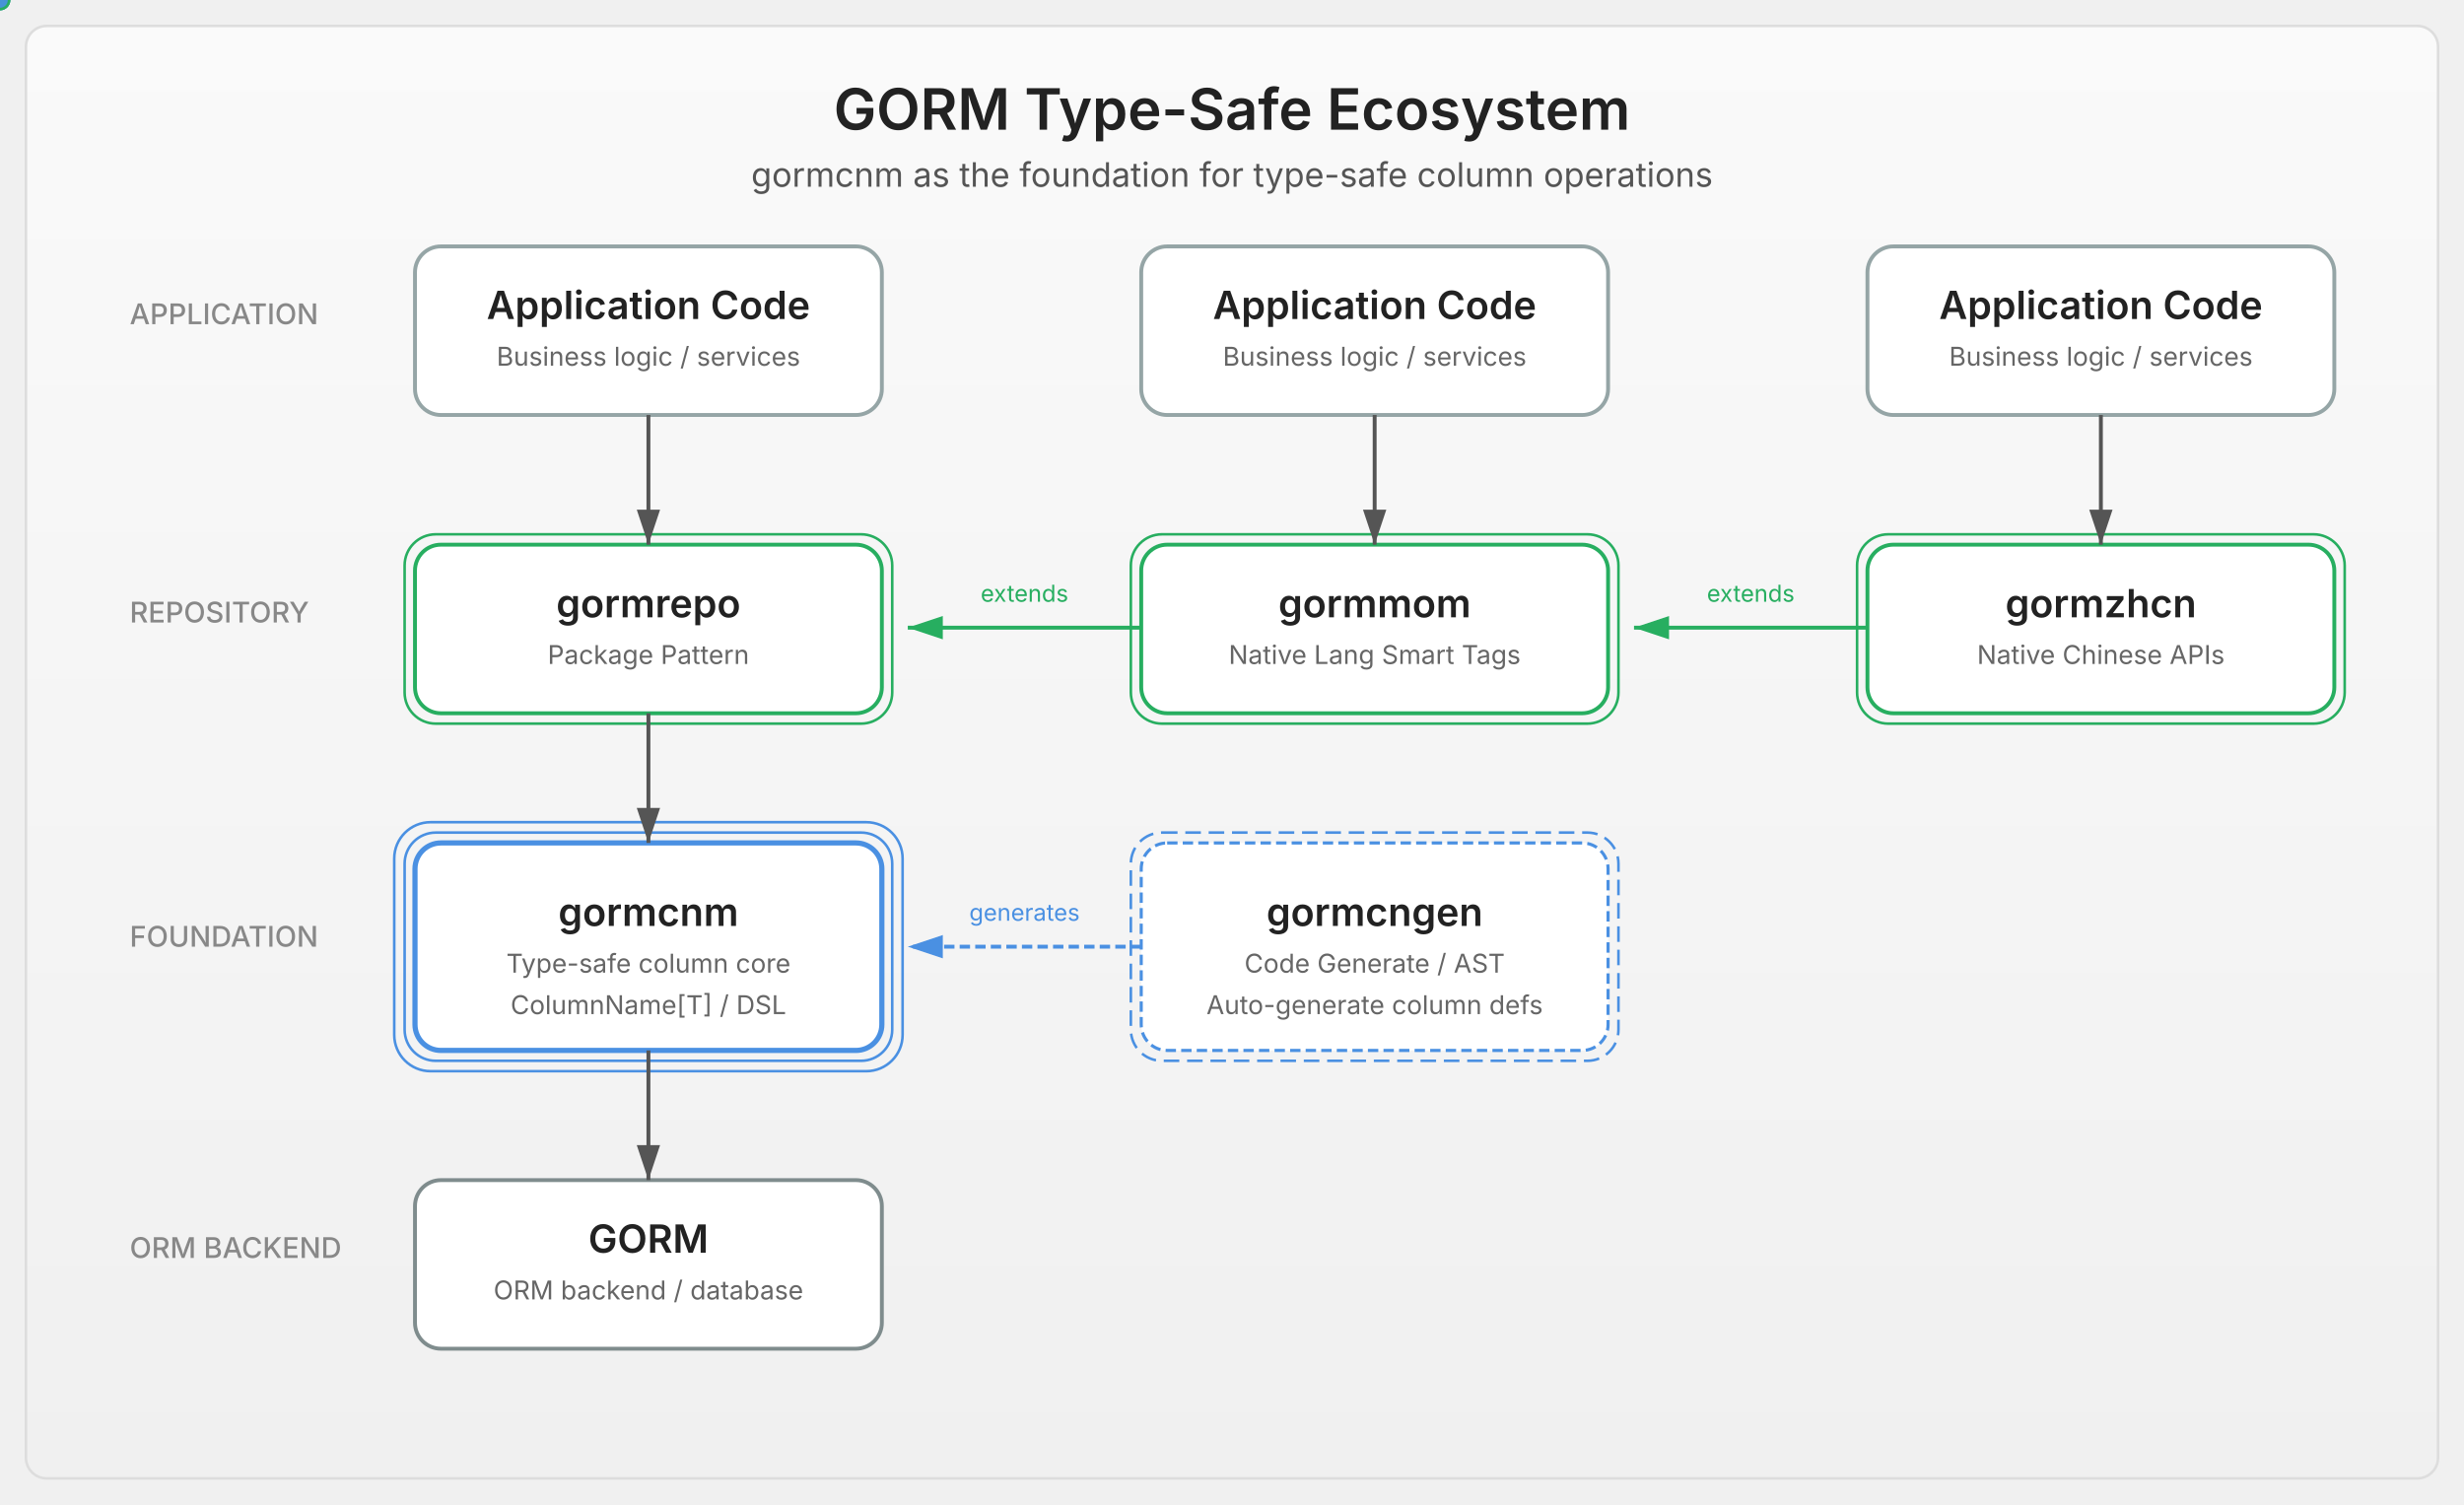
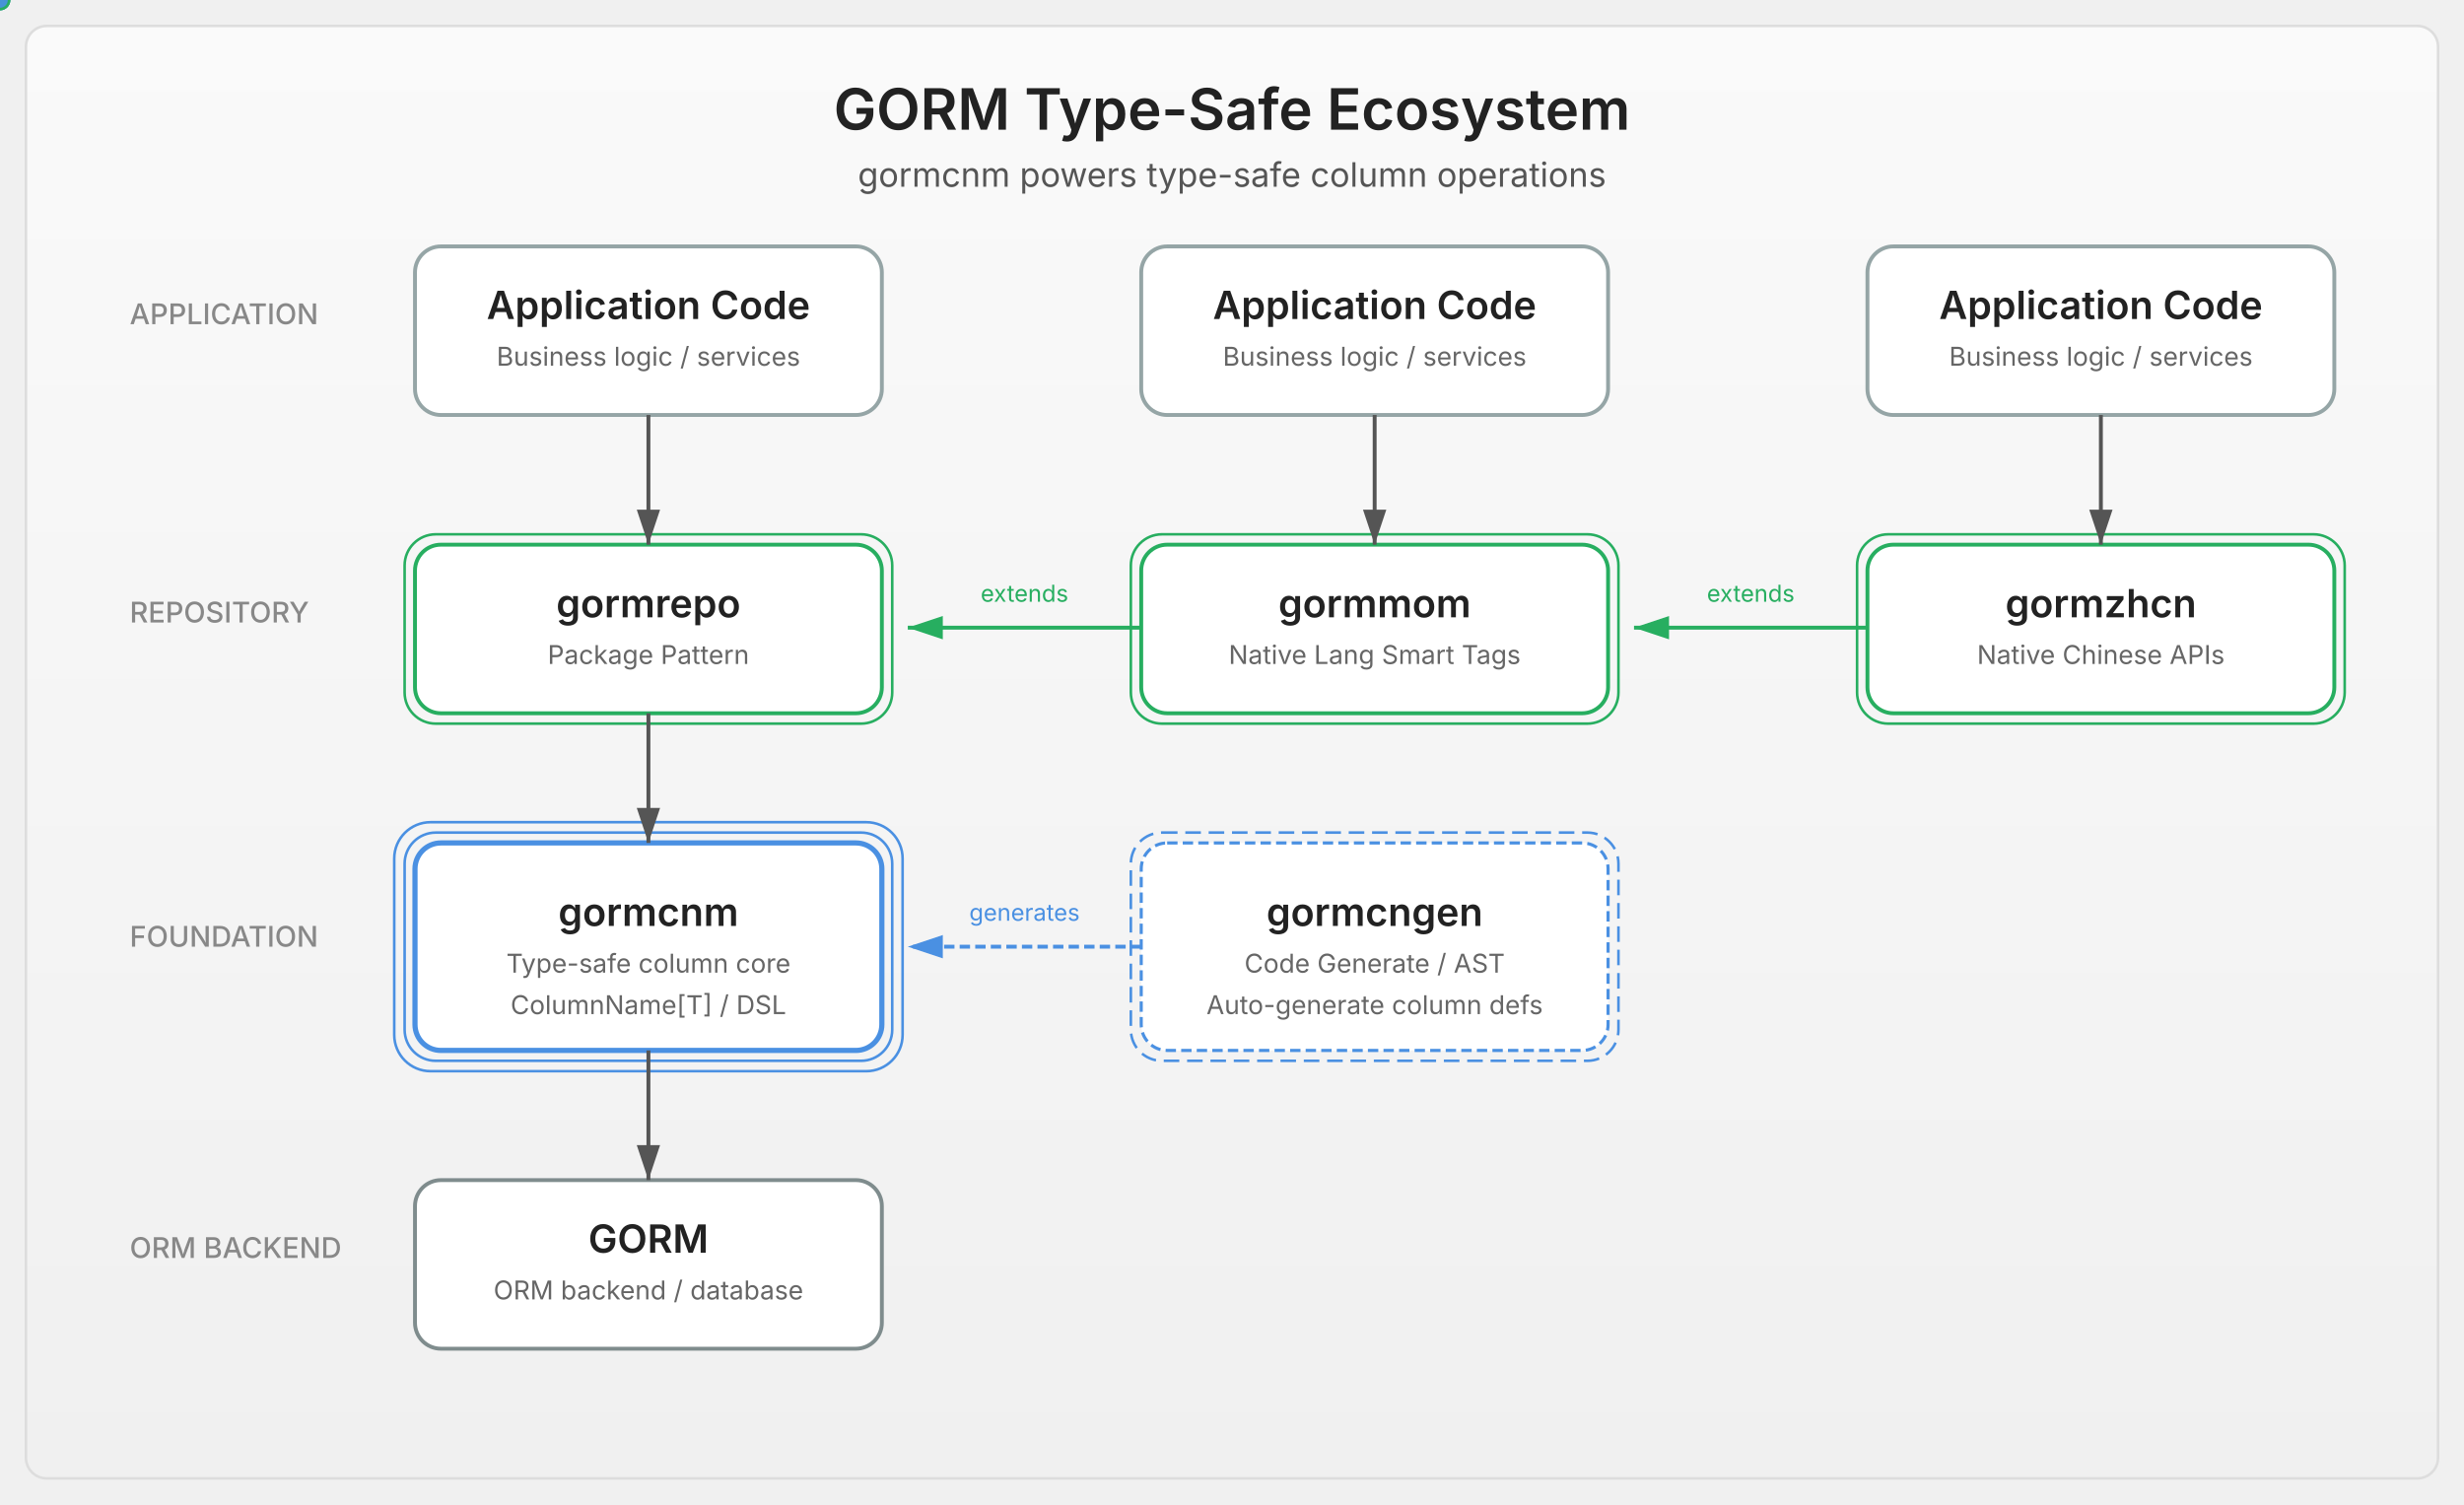
<svg xmlns="http://www.w3.org/2000/svg" width="950" height="580" viewBox="0 0 950 580">
  <defs>
    <linearGradient id="bg" x1="0" x2="0" y1="0" y2="1">
      <stop offset="0%" stop-color="#fafafa" />
      <stop offset="100%" stop-color="#f0f0f0" />
    </linearGradient>
    <marker id="arrow" markerWidth="10" markerHeight="10" refX="9" refY="3" orient="auto" markerUnits="strokeWidth">
      <path d="M0,0 L9,3 L0,6 z" fill="#555" />
    </marker>
    <marker id="arrow-blue" markerWidth="10" markerHeight="10" refX="9" refY="3" orient="auto" markerUnits="strokeWidth">
      <path d="M0,0 L9,3 L0,6 z" fill="#4a90e2" />
    </marker>
    <marker id="arrow-green" markerWidth="10" markerHeight="10" refX="9" refY="3" orient="auto" markerUnits="strokeWidth">
      <path d="M0,0 L9,3 L0,6 z" fill="#27ae60" />
    </marker>
  </defs>
  <style>
        .title {
            font-family: -apple-system, BlinkMacSystemFont, "Segoe UI", system-ui, sans-serif;
            font-size: 22px;
            font-weight: 600;
            fill: #222;
        }
        .subtitle {
            font-family: -apple-system, BlinkMacSystemFont, "Segoe UI", system-ui, sans-serif;
            font-size: 13px;
            fill: #555;
        }
        .box-label {
            font-family: -apple-system, BlinkMacSystemFont, "Segoe UI", system-ui, sans-serif;
            font-size: 15px;
            font-weight: 600;
            fill: #222;
        }
        .box-desc {
            font-family: -apple-system, BlinkMacSystemFont, "Segoe UI", system-ui, sans-serif;
            font-size: 10px;
            fill: #666;
        }
        .layer-label {
            font-family: -apple-system, BlinkMacSystemFont, "Segoe UI", system-ui, sans-serif;
            font-size: 11px;
            fill: #888;
            font-weight: 500;
        }
        .arrow-label {
            font-family: -apple-system, BlinkMacSystemFont, "Segoe UI", system-ui, sans-serif;
            font-size: 9px;
            fill: #27ae60;
        }
        .gen-label {
            font-family: -apple-system, BlinkMacSystemFont, "Segoe UI", system-ui, sans-serif;
            font-size: 9px;
            fill: #4a90e2;
        }

        /* 流动点动画 */
        .flow-dot {
            opacity: 0.9;
        }
    </style>
  <rect x="10" y="10" width="930" height="560" fill="url(#bg)" stroke="#ddd" stroke-width="1" rx="8" ry="8" />
  <text x="475" y="50" text-anchor="middle" class="title">GORM Type-Safe Ecosystem</text>
-   <text x="475" y="72" text-anchor="middle" class="subtitle">gormcnm as the foundation for type-safe column operations</text>
+   <text x="475" y="72" text-anchor="middle" class="subtitle">gormcnm powers type-safe column operations</text>
  <text x="50" y="125" class="layer-label">APPLICATION</text>
  <text x="50" y="240" class="layer-label">REPOSITORY</text>
  <text x="50" y="365" class="layer-label">FOUNDATION</text>
  <text x="50" y="485" class="layer-label">ORM BACKEND</text>
  <g transform="translate(160,95)">
    <rect width="180" height="65" fill="#ffffff" stroke="#95a5a6" stroke-width="1.5" rx="10" ry="10" />
    <text x="90" y="28" text-anchor="middle" class="box-label">Application Code</text>
    <text x="90" y="46" text-anchor="middle" class="box-desc">Business logic / services</text>
  </g>
  <g transform="translate(440,95)">
    <rect width="180" height="65" fill="#ffffff" stroke="#95a5a6" stroke-width="1.5" rx="10" ry="10" />
    <text x="90" y="28" text-anchor="middle" class="box-label">Application Code</text>
    <text x="90" y="46" text-anchor="middle" class="box-desc">Business logic / services</text>
  </g>
  <g transform="translate(720,95)">
    <rect width="180" height="65" fill="#ffffff" stroke="#95a5a6" stroke-width="1.5" rx="10" ry="10" />
    <text x="90" y="28" text-anchor="middle" class="box-label">Application Code</text>
    <text x="90" y="46" text-anchor="middle" class="box-desc">Business logic / services</text>
  </g>
  <g transform="translate(160,210)">
    <rect x="-4" y="-4" width="188" height="73" rx="12" ry="12" fill="none" stroke="#27ae60" stroke-width="1">
      <animate attributeName="stroke-opacity" values="0.1;0.5;0.1" dur="2.5s" repeatCount="indefinite" />
      <animate attributeName="stroke-width" values="1;2.5;1" dur="2.5s" repeatCount="indefinite" />
    </rect>
    <rect width="180" height="65" fill="#ffffff" stroke="#27ae60" stroke-width="1.5" rx="10" ry="10">
      <animate attributeName="stroke-width" values="1.5;2.5;1.5" dur="2.5s" repeatCount="indefinite" />
    </rect>
    <text x="90" y="28" text-anchor="middle" class="box-label">gormrepo</text>
    <text x="90" y="46" text-anchor="middle" class="box-desc">Package Pattern</text>
  </g>
  <g transform="translate(440,210)">
    <rect x="-4" y="-4" width="188" height="73" rx="12" ry="12" fill="none" stroke="#27ae60" stroke-width="1">
      <animate attributeName="stroke-opacity" values="0.1;0.5;0.1" dur="2.8s" repeatCount="indefinite" />
      <animate attributeName="stroke-width" values="1;2.5;1" dur="2.8s" repeatCount="indefinite" />
    </rect>
    <rect width="180" height="65" fill="#ffffff" stroke="#27ae60" stroke-width="1.5" rx="10" ry="10">
      <animate attributeName="stroke-width" values="1.5;2.5;1.5" dur="2.8s" repeatCount="indefinite" />
    </rect>
    <text x="90" y="28" text-anchor="middle" class="box-label">gormmom</text>
    <text x="90" y="46" text-anchor="middle" class="box-desc">Native Lang Smart Tags</text>
  </g>
  <g transform="translate(720,210)">
    <rect x="-4" y="-4" width="188" height="73" rx="12" ry="12" fill="none" stroke="#27ae60" stroke-width="1">
      <animate attributeName="stroke-opacity" values="0.1;0.5;0.1" dur="3s" repeatCount="indefinite" />
      <animate attributeName="stroke-width" values="1;2.5;1" dur="3s" repeatCount="indefinite" />
    </rect>
    <rect width="180" height="65" fill="#ffffff" stroke="#27ae60" stroke-width="1.5" rx="10" ry="10">
      <animate attributeName="stroke-width" values="1.5;2.5;1.5" dur="3s" repeatCount="indefinite" />
    </rect>
    <text x="90" y="28" text-anchor="middle" class="box-label">gormzhcn</text>
    <text x="90" y="46" text-anchor="middle" class="box-desc">Native Chinese APIs</text>
  </g>
  <g transform="translate(160,325)">
    <rect x="-8" y="-8" width="196" height="96" rx="14" ry="14" fill="none" stroke="#4a90e2" stroke-width="1">
      <animate attributeName="stroke-opacity" values="0;0.3;0" dur="3s" repeatCount="indefinite" />
      <animate attributeName="stroke-width" values="1;4;1" dur="3s" repeatCount="indefinite" />
    </rect>
    <rect x="-4" y="-4" width="188" height="88" rx="12" ry="12" fill="none" stroke="#4a90e2" stroke-width="1">
      <animate attributeName="stroke-opacity" values="0.2;0.6;0.2" dur="2s" repeatCount="indefinite" />
      <animate attributeName="stroke-width" values="1;3;1" dur="2s" repeatCount="indefinite" />
    </rect>
    <rect width="180" height="80" fill="#ffffff" stroke="#4a90e2" stroke-width="2" rx="10" ry="10">
      <animate attributeName="stroke-width" values="2;3;2" dur="2s" repeatCount="indefinite" />
    </rect>
    <text x="90" y="32" text-anchor="middle" class="box-label">gormcnm</text>
    <text x="90" y="50" text-anchor="middle" class="box-desc">Type-safe column core</text>
    <text x="90" y="66" text-anchor="middle" class="box-desc">ColumnName[T] / DSL</text>
  </g>
  <g transform="translate(440,325)">
    <rect x="-4" y="-4" width="188" height="88" rx="12" ry="12" fill="none" stroke="#4a90e2" stroke-width="1" stroke-dasharray="6,3">
      <animate attributeName="stroke-opacity" values="0.1;0.5;0.1" dur="2.2s" repeatCount="indefinite" />
      <animate attributeName="stroke-width" values="1;2.5;1" dur="2.2s" repeatCount="indefinite" />
    </rect>
    <rect width="180" height="80" fill="#ffffff" stroke="#4a90e2" stroke-width="1.2" stroke-dasharray="4,2" rx="10" ry="10">
      <animate attributeName="stroke-width" values="1.2;2;1.2" dur="2.2s" repeatCount="indefinite" />
    </rect>
    <text x="90" y="32" text-anchor="middle" class="box-label">gormcngen</text>
    <text x="90" y="50" text-anchor="middle" class="box-desc">Code Generate / AST</text>
    <text x="90" y="66" text-anchor="middle" class="box-desc">Auto-generate column defs</text>
  </g>
  <g transform="translate(160,455)">
    <rect width="180" height="65" fill="#ffffff" stroke="#7f8c8d" stroke-width="1.5" rx="10" ry="10" />
    <text x="90" y="28" text-anchor="middle" class="box-label">GORM</text>
    <text x="90" y="46" text-anchor="middle" class="box-desc">ORM backend / database</text>
  </g>
  <line x1="250" y1="160" x2="250" y2="210" stroke="#555" stroke-width="1.5" marker-end="url(#arrow)" />
  <line x1="530" y1="160" x2="530" y2="210" stroke="#555" stroke-width="1.5" marker-end="url(#arrow)" />
  <line x1="810" y1="160" x2="810" y2="210" stroke="#555" stroke-width="1.5" marker-end="url(#arrow)" />
  <line x1="250" y1="275" x2="250" y2="325" stroke="#555" stroke-width="1.5" marker-end="url(#arrow)" />
  <line x1="250" y1="405" x2="250" y2="455" stroke="#555" stroke-width="1.5" marker-end="url(#arrow)" />
  <line x1="440" y1="242" x2="350" y2="242" stroke="#27ae60" stroke-width="1.5" marker-end="url(#arrow-green)" />
  <text x="395" y="232" text-anchor="middle" class="arrow-label">extends</text>
  <line x1="720" y1="242" x2="630" y2="242" stroke="#27ae60" stroke-width="1.5" marker-end="url(#arrow-green)" />
  <text x="675" y="232" text-anchor="middle" class="arrow-label">extends</text>
  <line x1="440" y1="365" x2="350" y2="365" stroke="#4a90e2" stroke-width="1.5" stroke-dasharray="4,2" marker-end="url(#arrow-blue)" />
  <text x="395" y="355" text-anchor="middle" class="gen-label">generates</text>
  <circle class="flow-dot" r="4" fill="#4a90e2">
    <animate attributeName="cy" values="95;160;210;275;325;405;455;520" dur="4.5s" repeatCount="indefinite" calcMode="linear" />
    <animate attributeName="cx" values="250;250;250;250;250;250;250;250" dur="4.5s" repeatCount="indefinite" />
    <animate attributeName="opacity" values="0;1;1;1;1;1;1;0" dur="4.5s" repeatCount="indefinite" />
  </circle>
  <circle class="flow-dot" r="4" fill="#27ae60">
    <animate attributeName="cy" values="95;160;210;242;242" dur="2.5s" repeatCount="indefinite" begin="0.8s" />
    <animate attributeName="cx" values="530;530;530;530;440" dur="2.5s" repeatCount="indefinite" begin="0.8s" />
    <animate attributeName="opacity" values="0;1;1;1;0" dur="2.5s" repeatCount="indefinite" begin="0.8s" />
  </circle>
  <circle class="flow-dot" r="4" fill="#27ae60">
    <animate attributeName="cy" values="95;160;210;242;242" dur="3s" repeatCount="indefinite" begin="1.5s" />
    <animate attributeName="cx" values="810;810;810;810;720" dur="3s" repeatCount="indefinite" begin="1.5s" />
    <animate attributeName="opacity" values="0;1;1;1;0" dur="3s" repeatCount="indefinite" begin="1.5s" />
  </circle>
  <circle class="flow-dot" r="3" fill="#4a90e2">
    <animate attributeName="cx" values="440;350" dur="1.5s" repeatCount="indefinite" begin="2s" />
    <animate attributeName="cy" values="365;365" dur="1.5s" repeatCount="indefinite" begin="2s" />
    <animate attributeName="opacity" values="0;1;1;0" dur="1.5s" repeatCount="indefinite" begin="2s" />
  </circle>
</svg>
